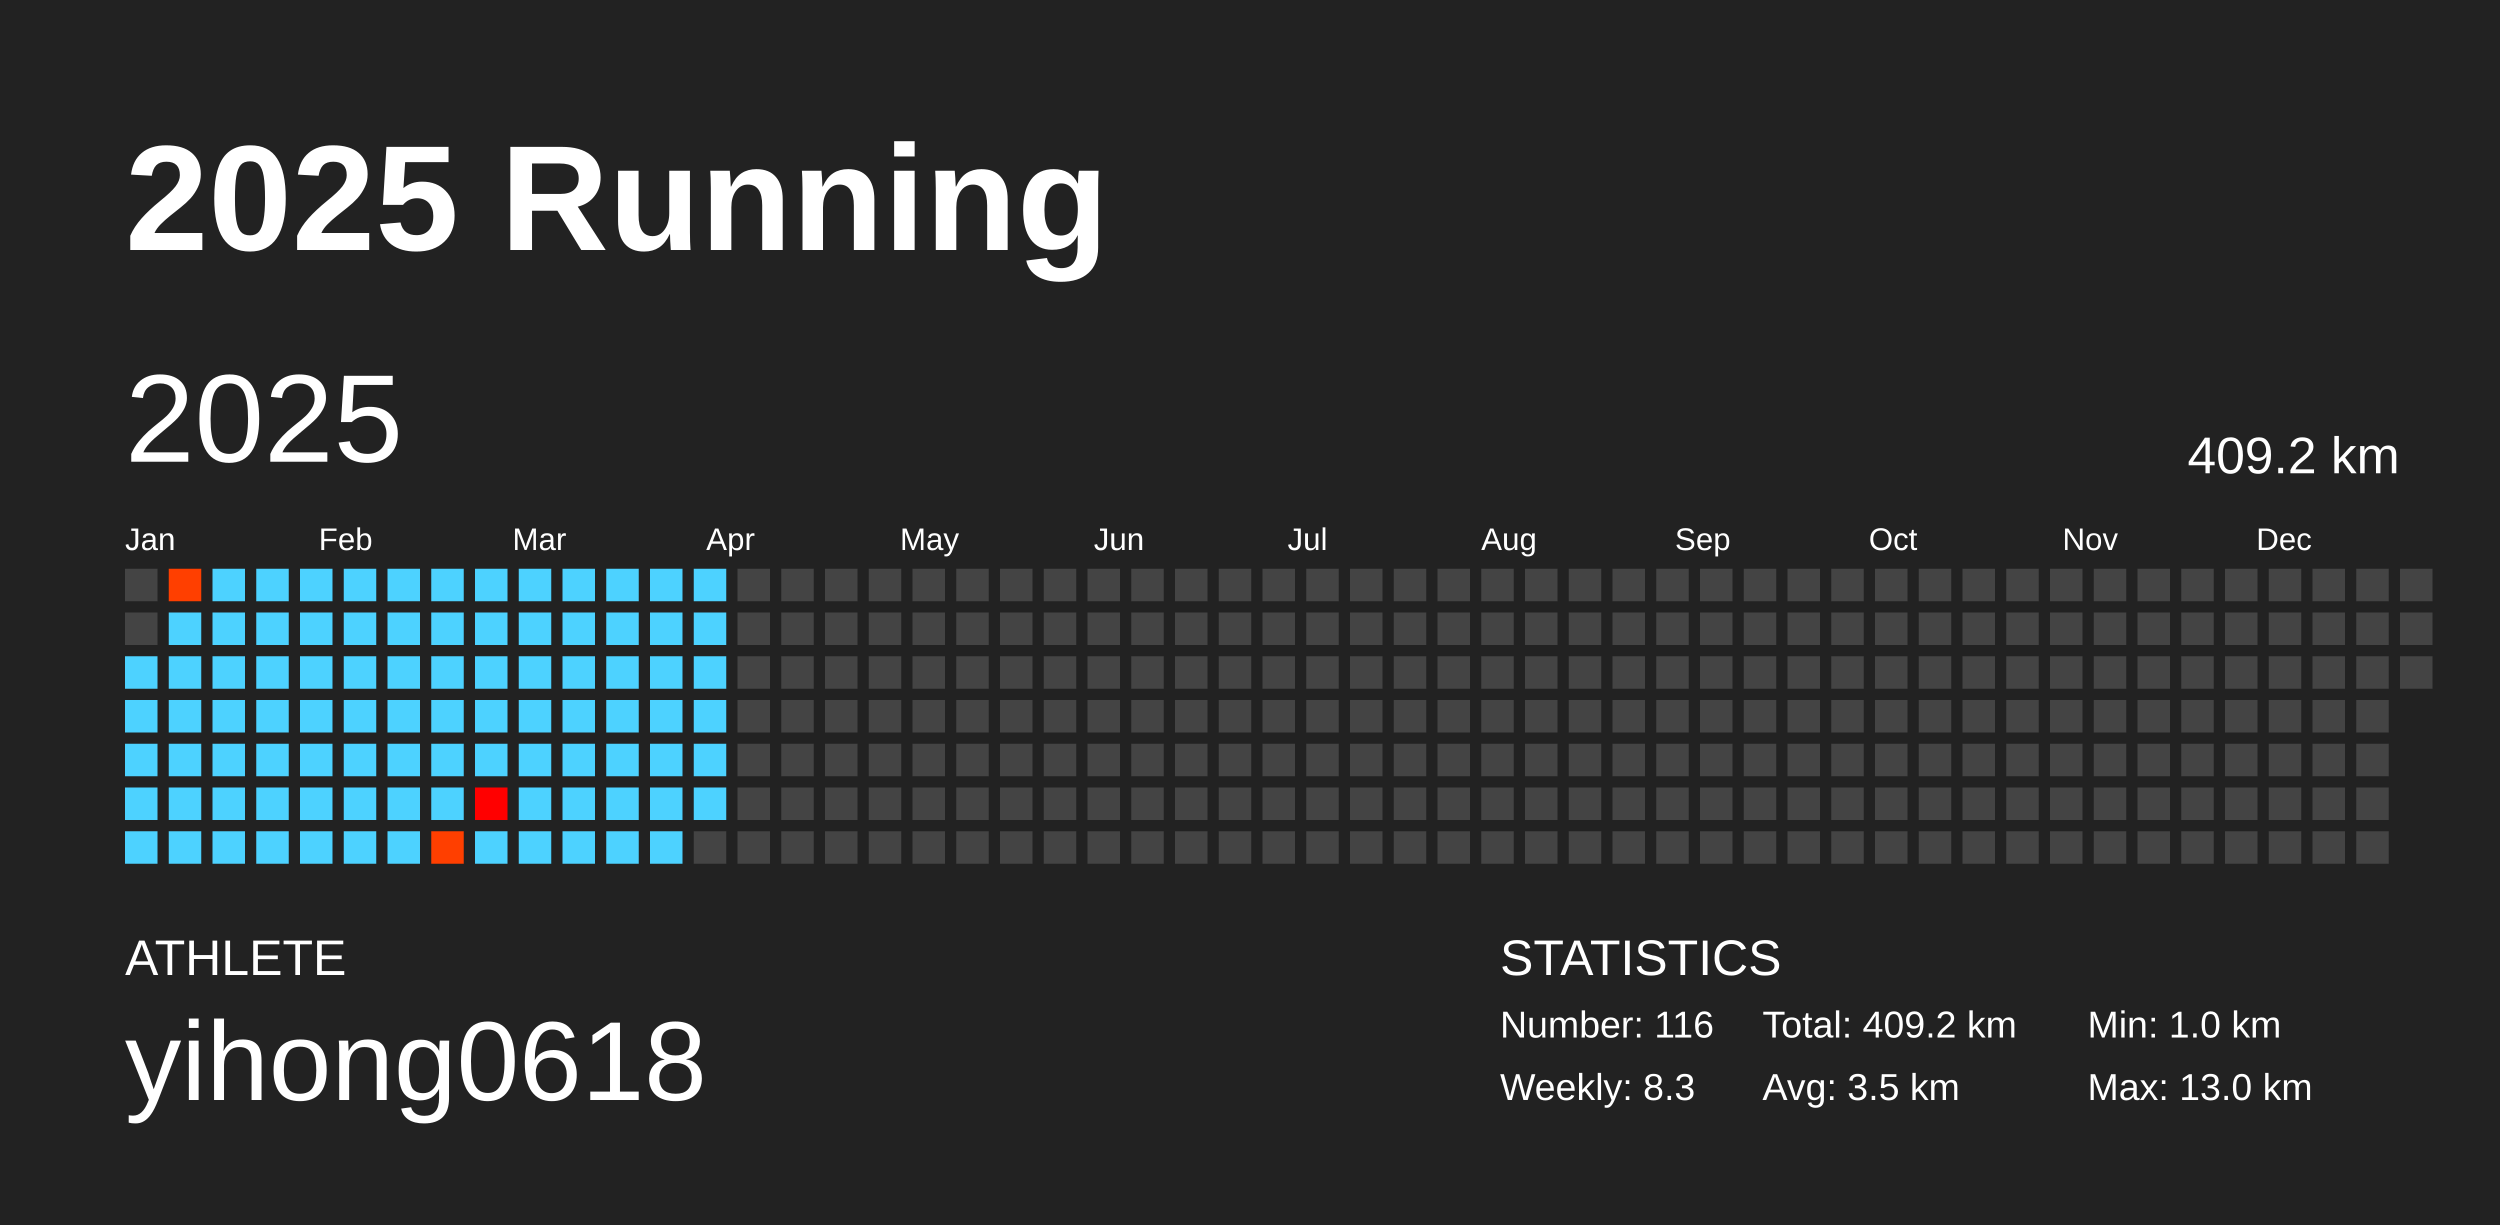
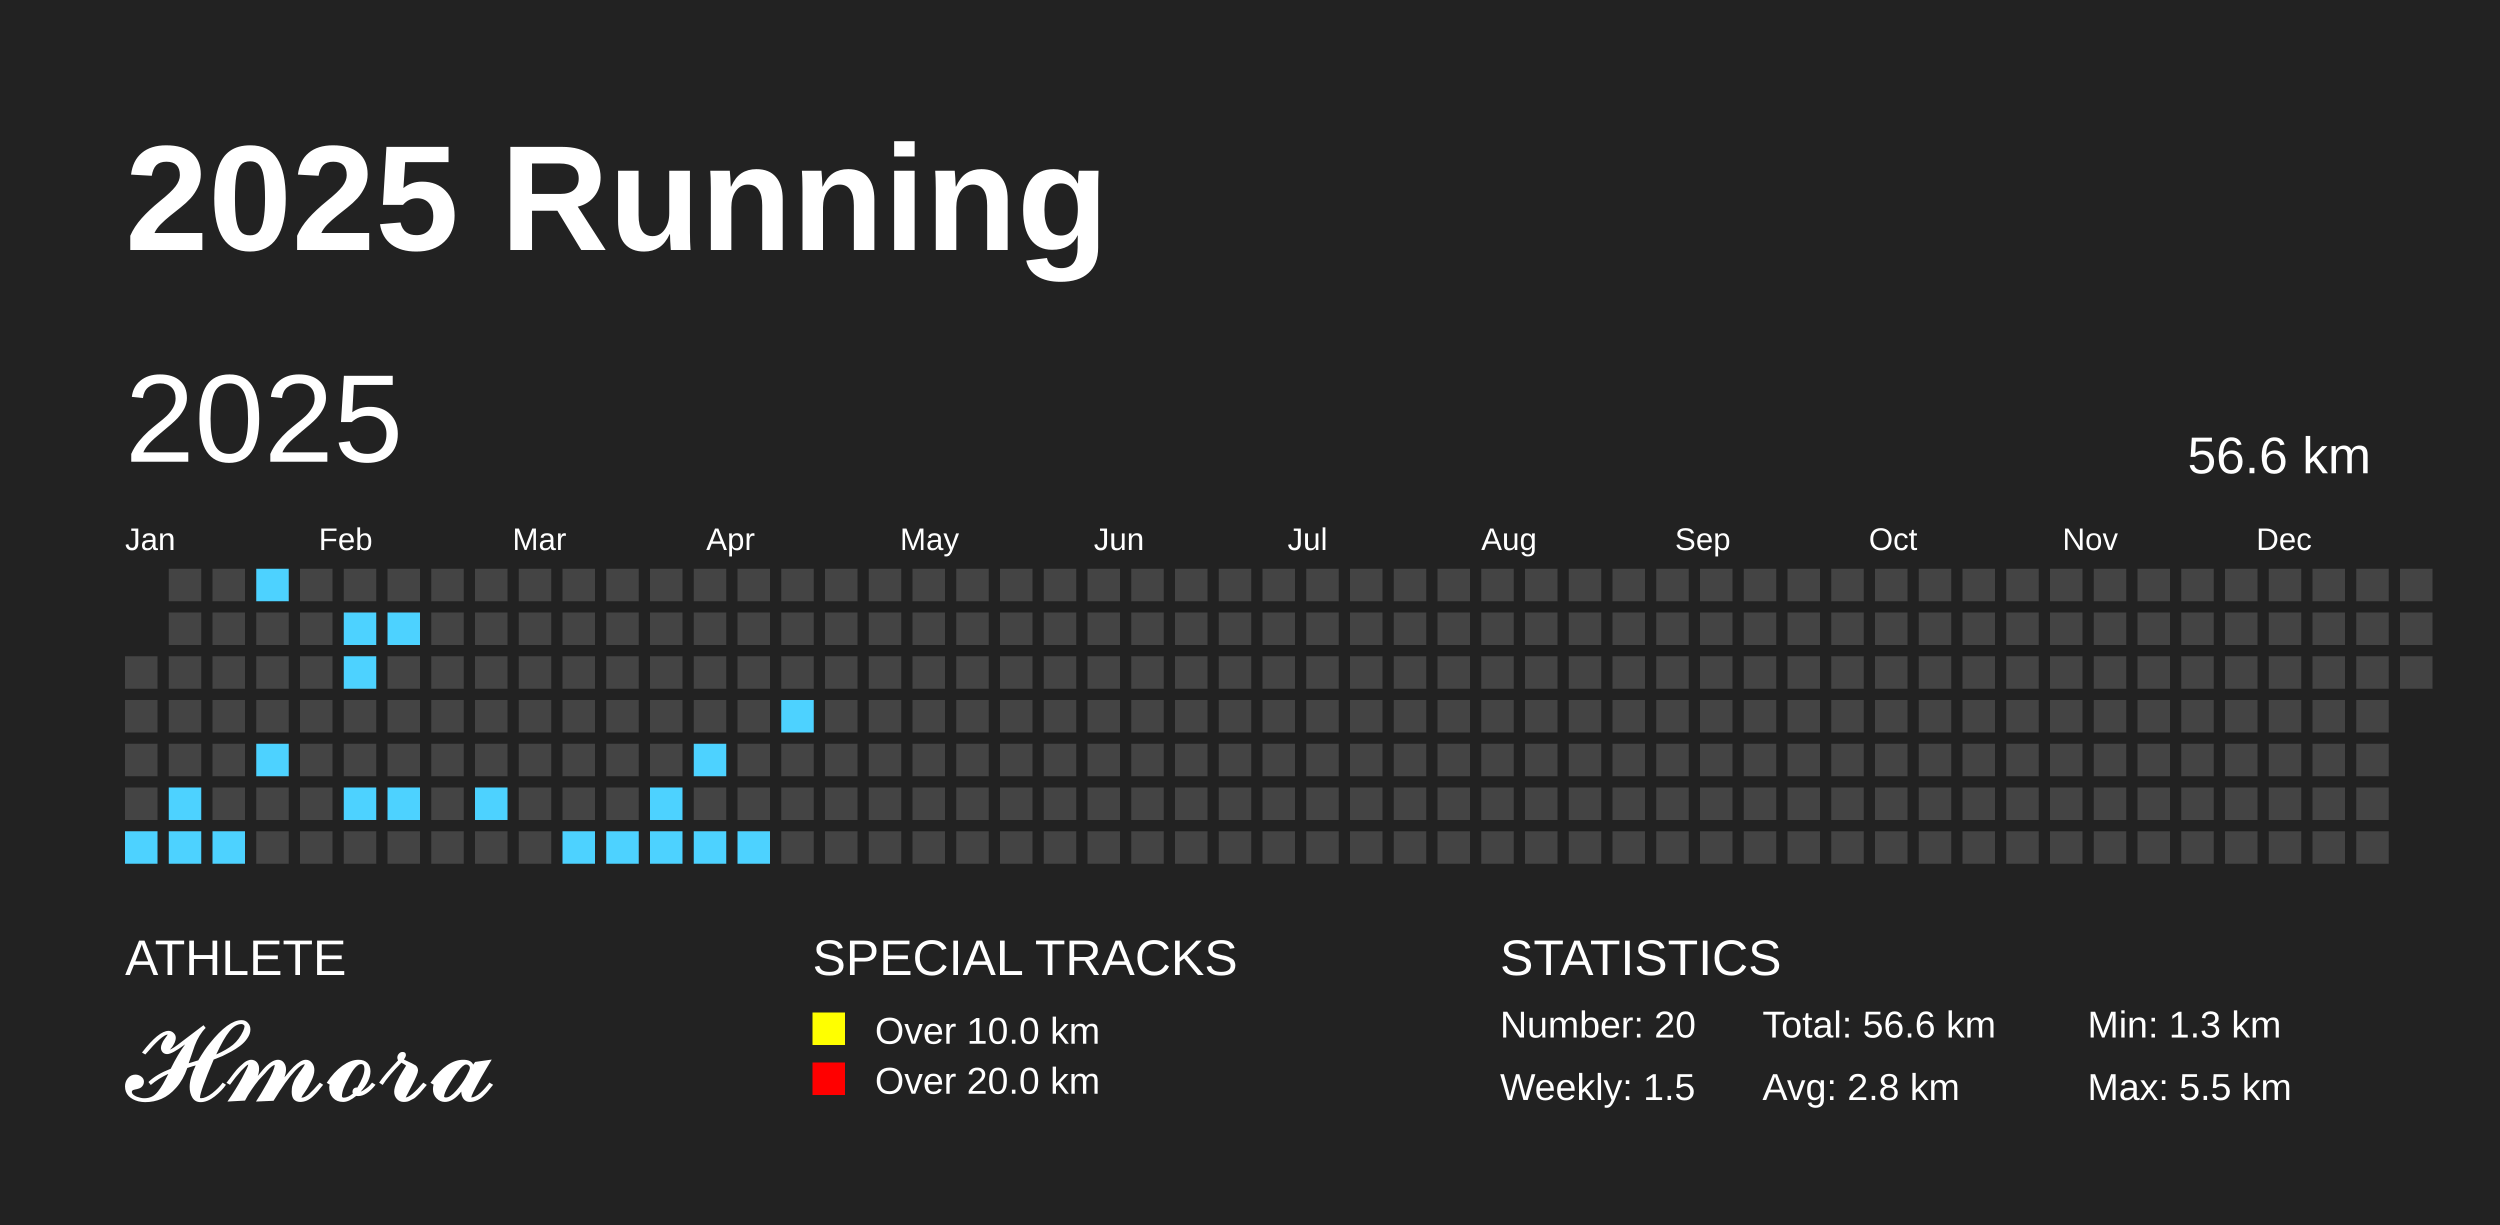
<svg xmlns="http://www.w3.org/2000/svg" baseProfile="full" height="98mm" version="1.1" viewBox="0,0,200,98" width="200mm">
  <defs />
  <rect fill="#222222" height="98" width="200" x="0" y="0" />
  <text fill="#FFFFFF" style="font-size:12px; font-family:Arial; font-weight:bold;" x="10" y="20">2025 Running</text>
  <text fill="#FFFFFF" style="font-size:4px; font-family:Arial" x="10" y="78">ATHLETE</text>
-   <text fill="#FFFFFF" style="font-size:9px; font-family:Arial" x="10" y="88">yihong0618</text>
+   <text fill="#FFFFFF" style="font-size:9px; font-family:Arial" x="10" y="88">𝓗𝓶𝓸𝓻𝓪</text>
+   <text fill="#FFFFFF" style="font-size:4px; font-family:Arial" x="65" y="78">SPECIAL TRACKS</text>
+   <rect fill="yellow" height="2.6" width="2.6" x="65" y="81" />
+   <text fill="#FFFFFF" style="font-size:3px; font-family:Arial" x="70" y="83.5">Over 10.0 km</text>
+   <rect fill="red" height="2.6" width="2.6" x="65" y="85" />
+   <text fill="#FFFFFF" style="font-size:3px; font-family:Arial" x="70" y="87.5">Over 20.0 km</text>
  <text fill="#FFFFFF" style="font-size:4px; font-family:Arial" x="120" y="78">STATISTICS</text>
-   <text fill="#FFFFFF" style="font-size:3px; font-family:Arial" x="120" y="83">Number: 116</text>
-   <text fill="#FFFFFF" style="font-size:3px; font-family:Arial" x="120" y="88">Weekly: 8.3</text>
-   <text fill="#FFFFFF" style="font-size:3px; font-family:Arial" x="141" y="83">Total: 409.2 km</text>
-   <text fill="#FFFFFF" style="font-size:3px; font-family:Arial" x="141" y="88">Avg: 3.5 km</text>
-   <text fill="#FFFFFF" style="font-size:3px; font-family:Arial" x="167" y="83">Min: 1.0 km</text>
-   <text fill="#FFFFFF" style="font-size:3px; font-family:Arial" x="167" y="88">Max: 13.0 km</text>
+   <text fill="#FFFFFF" style="font-size:3px; font-family:Arial" x="120" y="83">Number: 20</text>
+   <text fill="#FFFFFF" style="font-size:3px; font-family:Arial" x="120" y="88">Weekly: 1.5</text>
+   <text fill="#FFFFFF" style="font-size:3px; font-family:Arial" x="141" y="83">Total: 56.6 km</text>
+   <text fill="#FFFFFF" style="font-size:3px; font-family:Arial" x="141" y="88">Avg: 2.8 km</text>
+   <text fill="#FFFFFF" style="font-size:3px; font-family:Arial" x="167" y="83">Min: 1.3 km</text>
+   <text fill="#FFFFFF" style="font-size:3px; font-family:Arial" x="167" y="88">Max: 5.5 km</text>
  <text dominant-baseline="hanging" fill="#FFFFFF" style="font-size:10.0px; font-family:Arial;" x="10" y="30">2025</text>
-   <text dominant-baseline="hanging" fill="#FFFFFF" style="font-size:4.125px; font-family:Arial;" x="175" y="35">409.2 km</text>
+   <text dominant-baseline="hanging" fill="#FFFFFF" style="font-size:4.125px; font-family:Arial;" x="175" y="35">56.6 km</text>
  <text fill="#FFFFFF" style="font-size:2.5px; font-family:Arial" x="10.0" y="44">Jan</text>
  <text fill="#FFFFFF" style="font-size:2.5px; font-family:Arial" x="25.5" y="44">Feb</text>
  <text fill="#FFFFFF" style="font-size:2.5px; font-family:Arial" x="41.0" y="44">Mar</text>
  <text fill="#FFFFFF" style="font-size:2.5px; font-family:Arial" x="56.5" y="44">Apr</text>
  <text fill="#FFFFFF" style="font-size:2.5px; font-family:Arial" x="72.0" y="44">May</text>
  <text fill="#FFFFFF" style="font-size:2.5px; font-family:Arial" x="87.5" y="44">Jun</text>
  <text fill="#FFFFFF" style="font-size:2.5px; font-family:Arial" x="103.0" y="44">Jul</text>
  <text fill="#FFFFFF" style="font-size:2.5px; font-family:Arial" x="118.5" y="44">Aug</text>
  <text fill="#FFFFFF" style="font-size:2.5px; font-family:Arial" x="134.0" y="44">Sep</text>
  <text fill="#FFFFFF" style="font-size:2.5px; font-family:Arial" x="149.5" y="44">Oct</text>
  <text fill="#FFFFFF" style="font-size:2.5px; font-family:Arial" x="165.0" y="44">Nov</text>
  <text fill="#FFFFFF" style="font-size:2.5px; font-family:Arial" x="180.5" y="44">Dec</text>
-   <rect fill="#444444" height="2.6" width="2.6" x="10.0" y="45.5" />
-   <rect fill="#444444" height="2.6" width="2.6" x="10.0" y="49.0" />
-   <rect fill="#4dd2ff" height="2.6" width="2.6" x="10.0" y="52.5" />
-   <rect fill="#4dd2ff" height="2.6" width="2.6" x="10.0" y="56.0" />
-   <rect fill="#4dd2ff" height="2.6" width="2.6" x="10.0" y="59.5" />
-   <rect fill="#4dd2ff" height="2.6" width="2.6" x="10.0" y="63.0" />
-   <rect fill="#4dd2ff" height="2.6" width="2.6" x="10.0" y="66.5" />
-   <rect fill="#ff3f00" height="2.6" width="2.6" x="13.5" y="45.5" />
-   <rect fill="#4dd2ff" height="2.6" width="2.6" x="13.5" y="49.0" />
-   <rect fill="#4dd2ff" height="2.6" width="2.6" x="13.5" y="52.5" />
-   <rect fill="#4dd2ff" height="2.6" width="2.6" x="13.5" y="56.0" />
-   <rect fill="#4dd2ff" height="2.6" width="2.6" x="13.5" y="59.5" />
-   <rect fill="#4dd2ff" height="2.6" width="2.6" x="13.5" y="63.0" />
-   <rect fill="#4dd2ff" height="2.6" width="2.6" x="13.5" y="66.5" />
-   <rect fill="#4dd2ff" height="2.6" width="2.6" x="17.0" y="45.5" />
-   <rect fill="#4dd2ff" height="2.6" width="2.6" x="17.0" y="49.0" />
-   <rect fill="#4dd2ff" height="2.6" width="2.6" x="17.0" y="52.5" />
-   <rect fill="#4dd2ff" height="2.6" width="2.6" x="17.0" y="56.0" />
-   <rect fill="#4dd2ff" height="2.6" width="2.6" x="17.0" y="59.5" />
-   <rect fill="#4dd2ff" height="2.6" width="2.6" x="17.0" y="63.0" />
-   <rect fill="#4dd2ff" height="2.6" width="2.6" x="17.0" y="66.5" />
-   <rect fill="#4dd2ff" height="2.6" width="2.6" x="20.5" y="45.5" />
-   <rect fill="#4dd2ff" height="2.6" width="2.6" x="20.5" y="49.0" />
-   <rect fill="#4dd2ff" height="2.6" width="2.6" x="20.5" y="52.5" />
-   <rect fill="#4dd2ff" height="2.6" width="2.6" x="20.5" y="56.0" />
-   <rect fill="#4dd2ff" height="2.6" width="2.6" x="20.5" y="59.5" />
-   <rect fill="#4dd2ff" height="2.6" width="2.6" x="20.5" y="63.0" />
-   <rect fill="#4dd2ff" height="2.6" width="2.6" x="20.5" y="66.5" />
-   <rect fill="#4dd2ff" height="2.6" width="2.6" x="24.0" y="45.5" />
-   <rect fill="#4dd2ff" height="2.6" width="2.6" x="24.0" y="49.0" />
-   <rect fill="#4dd2ff" height="2.6" width="2.6" x="24.0" y="52.5" />
-   <rect fill="#4dd2ff" height="2.6" width="2.6" x="24.0" y="56.0" />
-   <rect fill="#4dd2ff" height="2.6" width="2.6" x="24.0" y="59.5" />
-   <rect fill="#4dd2ff" height="2.6" width="2.6" x="24.0" y="63.0" />
-   <rect fill="#4dd2ff" height="2.6" width="2.6" x="24.0" y="66.5" />
-   <rect fill="#4dd2ff" height="2.6" width="2.6" x="27.5" y="45.5" />
-   <rect fill="#4dd2ff" height="2.6" width="2.6" x="27.5" y="49.0" />
-   <rect fill="#4dd2ff" height="2.6" width="2.6" x="27.5" y="52.5" />
-   <rect fill="#4dd2ff" height="2.6" width="2.6" x="27.5" y="56.0" />
-   <rect fill="#4dd2ff" height="2.6" width="2.6" x="27.5" y="59.5" />
-   <rect fill="#4dd2ff" height="2.6" width="2.6" x="27.5" y="63.0" />
-   <rect fill="#4dd2ff" height="2.6" width="2.6" x="27.5" y="66.5" />
-   <rect fill="#4dd2ff" height="2.6" width="2.6" x="31.0" y="45.5" />
-   <rect fill="#4dd2ff" height="2.6" width="2.6" x="31.0" y="49.0" />
-   <rect fill="#4dd2ff" height="2.6" width="2.6" x="31.0" y="52.5" />
-   <rect fill="#4dd2ff" height="2.6" width="2.6" x="31.0" y="56.0" />
-   <rect fill="#4dd2ff" height="2.6" width="2.6" x="31.0" y="59.5" />
-   <rect fill="#4dd2ff" height="2.6" width="2.6" x="31.0" y="63.0" />
-   <rect fill="#4dd2ff" height="2.6" width="2.6" x="31.0" y="66.5" />
-   <rect fill="#4dd2ff" height="2.6" width="2.6" x="34.5" y="45.5" />
-   <rect fill="#4dd2ff" height="2.6" width="2.6" x="34.5" y="49.0" />
-   <rect fill="#4dd2ff" height="2.6" width="2.6" x="34.5" y="52.5" />
-   <rect fill="#4dd2ff" height="2.6" width="2.6" x="34.5" y="56.0" />
-   <rect fill="#4dd2ff" height="2.6" width="2.6" x="34.5" y="59.5" />
-   <rect fill="#4dd2ff" height="2.6" width="2.6" x="34.5" y="63.0" />
-   <rect fill="#ff3f00" height="2.6" width="2.6" x="34.5" y="66.5" />
-   <rect fill="#4dd2ff" height="2.6" width="2.6" x="38.0" y="45.5" />
-   <rect fill="#4dd2ff" height="2.6" width="2.6" x="38.0" y="49.0" />
-   <rect fill="#4dd2ff" height="2.6" width="2.6" x="38.0" y="52.5" />
-   <rect fill="#4dd2ff" height="2.6" width="2.6" x="38.0" y="56.0" />
-   <rect fill="#4dd2ff" height="2.6" width="2.6" x="38.0" y="59.5" />
-   <rect fill="#ff0000" height="2.6" width="2.6" x="38.0" y="63.0" />
-   <rect fill="#4dd2ff" height="2.6" width="2.6" x="38.0" y="66.5" />
-   <rect fill="#4dd2ff" height="2.6" width="2.6" x="41.5" y="45.5" />
-   <rect fill="#4dd2ff" height="2.6" width="2.6" x="41.5" y="49.0" />
-   <rect fill="#4dd2ff" height="2.6" width="2.6" x="41.5" y="52.5" />
-   <rect fill="#4dd2ff" height="2.6" width="2.6" x="41.5" y="56.0" />
-   <rect fill="#4dd2ff" height="2.6" width="2.6" x="41.5" y="59.5" />
-   <rect fill="#4dd2ff" height="2.6" width="2.6" x="41.5" y="63.0" />
-   <rect fill="#4dd2ff" height="2.6" width="2.6" x="41.5" y="66.5" />
-   <rect fill="#4dd2ff" height="2.6" width="2.6" x="45.0" y="45.5" />
-   <rect fill="#4dd2ff" height="2.6" width="2.6" x="45.0" y="49.0" />
-   <rect fill="#4dd2ff" height="2.6" width="2.6" x="45.0" y="52.5" />
-   <rect fill="#4dd2ff" height="2.6" width="2.6" x="45.0" y="56.0" />
-   <rect fill="#4dd2ff" height="2.6" width="2.6" x="45.0" y="59.5" />
-   <rect fill="#4dd2ff" height="2.6" width="2.6" x="45.0" y="63.0" />
-   <rect fill="#4dd2ff" height="2.6" width="2.6" x="45.0" y="66.5" />
-   <rect fill="#4dd2ff" height="2.6" width="2.6" x="48.5" y="45.5" />
-   <rect fill="#4dd2ff" height="2.6" width="2.6" x="48.5" y="49.0" />
-   <rect fill="#4dd2ff" height="2.6" width="2.6" x="48.5" y="52.5" />
-   <rect fill="#4dd2ff" height="2.6" width="2.6" x="48.5" y="56.0" />
-   <rect fill="#4dd2ff" height="2.6" width="2.6" x="48.5" y="59.5" />
-   <rect fill="#4dd2ff" height="2.6" width="2.6" x="48.5" y="63.0" />
-   <rect fill="#4dd2ff" height="2.6" width="2.6" x="48.5" y="66.5" />
-   <rect fill="#4dd2ff" height="2.6" width="2.6" x="52.0" y="45.5" />
-   <rect fill="#4dd2ff" height="2.6" width="2.6" x="52.0" y="49.0" />
-   <rect fill="#4dd2ff" height="2.6" width="2.6" x="52.0" y="52.5" />
-   <rect fill="#4dd2ff" height="2.6" width="2.6" x="52.0" y="56.0" />
-   <rect fill="#4dd2ff" height="2.6" width="2.6" x="52.0" y="59.5" />
-   <rect fill="#4dd2ff" height="2.6" width="2.6" x="52.0" y="63.0" />
-   <rect fill="#4dd2ff" height="2.6" width="2.6" x="52.0" y="66.5" />
-   <rect fill="#4dd2ff" height="2.6" width="2.6" x="55.5" y="45.5" />
-   <rect fill="#4dd2ff" height="2.6" width="2.6" x="55.5" y="49.0" />
-   <rect fill="#4dd2ff" height="2.6" width="2.6" x="55.5" y="52.5" />
-   <rect fill="#4dd2ff" height="2.6" width="2.6" x="55.5" y="56.0" />
-   <rect fill="#4dd2ff" height="2.6" width="2.6" x="55.5" y="59.5" />
-   <rect fill="#4dd2ff" height="2.6" width="2.6" x="55.5" y="63.0" />
-   <rect fill="#444444" height="2.6" width="2.6" x="55.5" y="66.5" />
+   <rect fill="#444444" height="2.6" width="2.6" x="10.0" y="52.5" />
+   <rect fill="#444444" height="2.6" width="2.6" x="10.0" y="56.0" />
+   <rect fill="#444444" height="2.6" width="2.6" x="10.0" y="59.5" />
+   <rect fill="#444444" height="2.6" width="2.6" x="10.0" y="63.0" />
+   <rect fill="#4DD2FF" height="2.6" width="2.6" x="10.0" y="66.5" />
+   <rect fill="#444444" height="2.6" width="2.6" x="13.5" y="45.5" />
+   <rect fill="#444444" height="2.6" width="2.6" x="13.5" y="49.0" />
+   <rect fill="#444444" height="2.6" width="2.6" x="13.5" y="52.5" />
+   <rect fill="#444444" height="2.6" width="2.6" x="13.5" y="56.0" />
+   <rect fill="#444444" height="2.6" width="2.6" x="13.5" y="59.5" />
+   <rect fill="#4DD2FF" height="2.6" width="2.6" x="13.5" y="63.0" />
+   <rect fill="#4DD2FF" height="2.6" width="2.6" x="13.5" y="66.5" />
+   <rect fill="#444444" height="2.6" width="2.6" x="17.0" y="45.5" />
+   <rect fill="#444444" height="2.6" width="2.6" x="17.0" y="49.0" />
+   <rect fill="#444444" height="2.6" width="2.6" x="17.0" y="52.5" />
+   <rect fill="#444444" height="2.6" width="2.6" x="17.0" y="56.0" />
+   <rect fill="#444444" height="2.6" width="2.6" x="17.0" y="59.5" />
+   <rect fill="#444444" height="2.6" width="2.6" x="17.0" y="63.0" />
+   <rect fill="#4DD2FF" height="2.6" width="2.6" x="17.0" y="66.5" />
+   <rect fill="#4DD2FF" height="2.6" width="2.6" x="20.5" y="45.5" />
+   <rect fill="#444444" height="2.6" width="2.6" x="20.5" y="49.0" />
+   <rect fill="#444444" height="2.6" width="2.6" x="20.5" y="52.5" />
+   <rect fill="#444444" height="2.6" width="2.6" x="20.5" y="56.0" />
+   <rect fill="#4DD2FF" height="2.6" width="2.6" x="20.5" y="59.5" />
+   <rect fill="#444444" height="2.6" width="2.6" x="20.5" y="63.0" />
+   <rect fill="#444444" height="2.6" width="2.6" x="20.5" y="66.5" />
+   <rect fill="#444444" height="2.6" width="2.6" x="24.0" y="45.5" />
+   <rect fill="#444444" height="2.6" width="2.6" x="24.0" y="49.0" />
+   <rect fill="#444444" height="2.6" width="2.6" x="24.0" y="52.5" />
+   <rect fill="#444444" height="2.6" width="2.6" x="24.0" y="56.0" />
+   <rect fill="#444444" height="2.6" width="2.6" x="24.0" y="59.5" />
+   <rect fill="#444444" height="2.6" width="2.6" x="24.0" y="63.0" />
+   <rect fill="#444444" height="2.6" width="2.6" x="24.0" y="66.5" />
+   <rect fill="#444444" height="2.6" width="2.6" x="27.5" y="45.5" />
+   <rect fill="#4DD2FF" height="2.6" width="2.6" x="27.5" y="49.0" />
+   <rect fill="#4DD2FF" height="2.6" width="2.6" x="27.5" y="52.5" />
+   <rect fill="#444444" height="2.6" width="2.6" x="27.5" y="56.0" />
+   <rect fill="#444444" height="2.6" width="2.6" x="27.5" y="59.5" />
+   <rect fill="#4DD2FF" height="2.6" width="2.6" x="27.5" y="63.0" />
+   <rect fill="#444444" height="2.6" width="2.6" x="27.5" y="66.5" />
+   <rect fill="#444444" height="2.6" width="2.6" x="31.0" y="45.5" />
+   <rect fill="#4DD2FF" height="2.6" width="2.6" x="31.0" y="49.0" />
+   <rect fill="#444444" height="2.6" width="2.6" x="31.0" y="52.5" />
+   <rect fill="#444444" height="2.6" width="2.6" x="31.0" y="56.0" />
+   <rect fill="#444444" height="2.6" width="2.6" x="31.0" y="59.5" />
+   <rect fill="#4DD2FF" height="2.6" width="2.6" x="31.0" y="63.0" />
+   <rect fill="#444444" height="2.6" width="2.6" x="31.0" y="66.5" />
+   <rect fill="#444444" height="2.6" width="2.6" x="34.5" y="45.5" />
+   <rect fill="#444444" height="2.6" width="2.6" x="34.5" y="49.0" />
+   <rect fill="#444444" height="2.6" width="2.6" x="34.5" y="52.5" />
+   <rect fill="#444444" height="2.6" width="2.6" x="34.5" y="56.0" />
+   <rect fill="#444444" height="2.6" width="2.6" x="34.5" y="59.5" />
+   <rect fill="#444444" height="2.6" width="2.6" x="34.5" y="63.0" />
+   <rect fill="#444444" height="2.6" width="2.6" x="34.5" y="66.5" />
+   <rect fill="#444444" height="2.6" width="2.6" x="38.0" y="45.5" />
+   <rect fill="#444444" height="2.6" width="2.6" x="38.0" y="49.0" />
+   <rect fill="#444444" height="2.6" width="2.6" x="38.0" y="52.5" />
+   <rect fill="#444444" height="2.6" width="2.6" x="38.0" y="56.0" />
+   <rect fill="#444444" height="2.6" width="2.6" x="38.0" y="59.5" />
+   <rect fill="#4DD2FF" height="2.6" width="2.6" x="38.0" y="63.0" />
+   <rect fill="#444444" height="2.6" width="2.6" x="38.0" y="66.5" />
+   <rect fill="#444444" height="2.6" width="2.6" x="41.5" y="45.5" />
+   <rect fill="#444444" height="2.6" width="2.6" x="41.5" y="49.0" />
+   <rect fill="#444444" height="2.6" width="2.6" x="41.5" y="52.5" />
+   <rect fill="#444444" height="2.6" width="2.6" x="41.5" y="56.0" />
+   <rect fill="#444444" height="2.6" width="2.6" x="41.5" y="59.5" />
+   <rect fill="#444444" height="2.6" width="2.6" x="41.5" y="63.0" />
+   <rect fill="#444444" height="2.6" width="2.6" x="41.5" y="66.5" />
+   <rect fill="#444444" height="2.6" width="2.6" x="45.0" y="45.5" />
+   <rect fill="#444444" height="2.6" width="2.6" x="45.0" y="49.0" />
+   <rect fill="#444444" height="2.6" width="2.6" x="45.0" y="52.5" />
+   <rect fill="#444444" height="2.6" width="2.6" x="45.0" y="56.0" />
+   <rect fill="#444444" height="2.6" width="2.6" x="45.0" y="59.5" />
+   <rect fill="#444444" height="2.6" width="2.6" x="45.0" y="63.0" />
+   <rect fill="#4DD2FF" height="2.6" width="2.6" x="45.0" y="66.5" />
+   <rect fill="#444444" height="2.6" width="2.6" x="48.5" y="45.5" />
+   <rect fill="#444444" height="2.6" width="2.6" x="48.5" y="49.0" />
+   <rect fill="#444444" height="2.6" width="2.6" x="48.5" y="52.5" />
+   <rect fill="#444444" height="2.6" width="2.6" x="48.5" y="56.0" />
+   <rect fill="#444444" height="2.6" width="2.6" x="48.5" y="59.5" />
+   <rect fill="#444444" height="2.6" width="2.6" x="48.5" y="63.0" />
+   <rect fill="#4DD2FF" height="2.6" width="2.6" x="48.5" y="66.5" />
+   <rect fill="#444444" height="2.6" width="2.6" x="52.0" y="45.5" />
+   <rect fill="#444444" height="2.6" width="2.6" x="52.0" y="49.0" />
+   <rect fill="#444444" height="2.6" width="2.6" x="52.0" y="52.5" />
+   <rect fill="#444444" height="2.6" width="2.6" x="52.0" y="56.0" />
+   <rect fill="#444444" height="2.6" width="2.6" x="52.0" y="59.5" />
+   <rect fill="#4DD2FF" height="2.6" width="2.6" x="52.0" y="63.0" />
+   <rect fill="#4DD2FF" height="2.6" width="2.6" x="52.0" y="66.5" />
+   <rect fill="#444444" height="2.6" width="2.6" x="55.5" y="45.5" />
+   <rect fill="#444444" height="2.6" width="2.6" x="55.5" y="49.0" />
+   <rect fill="#444444" height="2.6" width="2.6" x="55.5" y="52.5" />
+   <rect fill="#444444" height="2.6" width="2.6" x="55.5" y="56.0" />
+   <rect fill="#4DD2FF" height="2.6" width="2.6" x="55.5" y="59.5" />
+   <rect fill="#444444" height="2.6" width="2.6" x="55.5" y="63.0" />
+   <rect fill="#4DD2FF" height="2.6" width="2.6" x="55.5" y="66.5" />
  <rect fill="#444444" height="2.6" width="2.6" x="59.0" y="45.5" />
  <rect fill="#444444" height="2.6" width="2.6" x="59.0" y="49.0" />
  <rect fill="#444444" height="2.6" width="2.6" x="59.0" y="52.5" />
  <rect fill="#444444" height="2.6" width="2.6" x="59.0" y="56.0" />
  <rect fill="#444444" height="2.6" width="2.6" x="59.0" y="59.5" />
  <rect fill="#444444" height="2.6" width="2.6" x="59.0" y="63.0" />
-   <rect fill="#444444" height="2.6" width="2.6" x="59.0" y="66.5" />
+   <rect fill="#4DD2FF" height="2.6" width="2.6" x="59.0" y="66.5" />
  <rect fill="#444444" height="2.6" width="2.6" x="62.5" y="45.5" />
  <rect fill="#444444" height="2.6" width="2.6" x="62.5" y="49.0" />
  <rect fill="#444444" height="2.6" width="2.6" x="62.5" y="52.5" />
-   <rect fill="#444444" height="2.6" width="2.6" x="62.5" y="56.0" />
+   <rect fill="#4DD2FF" height="2.6" width="2.6" x="62.5" y="56.0" />
  <rect fill="#444444" height="2.6" width="2.6" x="62.5" y="59.5" />
  <rect fill="#444444" height="2.6" width="2.6" x="62.5" y="63.0" />
  <rect fill="#444444" height="2.6" width="2.6" x="62.5" y="66.5" />
  <rect fill="#444444" height="2.6" width="2.6" x="66.0" y="45.5" />
  <rect fill="#444444" height="2.6" width="2.6" x="66.0" y="49.0" />
  <rect fill="#444444" height="2.6" width="2.6" x="66.0" y="52.5" />
  <rect fill="#444444" height="2.6" width="2.6" x="66.0" y="56.0" />
  <rect fill="#444444" height="2.6" width="2.6" x="66.0" y="59.5" />
  <rect fill="#444444" height="2.6" width="2.6" x="66.0" y="63.0" />
  <rect fill="#444444" height="2.6" width="2.6" x="66.0" y="66.5" />
  <rect fill="#444444" height="2.6" width="2.6" x="69.5" y="45.5" />
  <rect fill="#444444" height="2.6" width="2.6" x="69.5" y="49.0" />
  <rect fill="#444444" height="2.6" width="2.6" x="69.5" y="52.5" />
  <rect fill="#444444" height="2.6" width="2.6" x="69.5" y="56.0" />
  <rect fill="#444444" height="2.6" width="2.6" x="69.5" y="59.5" />
  <rect fill="#444444" height="2.6" width="2.6" x="69.5" y="63.0" />
  <rect fill="#444444" height="2.6" width="2.6" x="69.5" y="66.5" />
  <rect fill="#444444" height="2.6" width="2.6" x="73.0" y="45.5" />
  <rect fill="#444444" height="2.6" width="2.6" x="73.0" y="49.0" />
  <rect fill="#444444" height="2.6" width="2.6" x="73.0" y="52.5" />
  <rect fill="#444444" height="2.6" width="2.6" x="73.0" y="56.0" />
  <rect fill="#444444" height="2.6" width="2.6" x="73.0" y="59.5" />
  <rect fill="#444444" height="2.6" width="2.6" x="73.0" y="63.0" />
  <rect fill="#444444" height="2.6" width="2.6" x="73.0" y="66.5" />
  <rect fill="#444444" height="2.6" width="2.6" x="76.5" y="45.5" />
  <rect fill="#444444" height="2.6" width="2.6" x="76.5" y="49.0" />
  <rect fill="#444444" height="2.6" width="2.6" x="76.5" y="52.5" />
  <rect fill="#444444" height="2.6" width="2.6" x="76.5" y="56.0" />
  <rect fill="#444444" height="2.6" width="2.6" x="76.5" y="59.5" />
  <rect fill="#444444" height="2.6" width="2.6" x="76.5" y="63.0" />
  <rect fill="#444444" height="2.6" width="2.6" x="76.5" y="66.5" />
  <rect fill="#444444" height="2.6" width="2.6" x="80.0" y="45.5" />
  <rect fill="#444444" height="2.6" width="2.6" x="80.0" y="49.0" />
  <rect fill="#444444" height="2.6" width="2.6" x="80.0" y="52.5" />
  <rect fill="#444444" height="2.6" width="2.6" x="80.0" y="56.0" />
  <rect fill="#444444" height="2.6" width="2.6" x="80.0" y="59.5" />
  <rect fill="#444444" height="2.6" width="2.6" x="80.0" y="63.0" />
  <rect fill="#444444" height="2.6" width="2.6" x="80.0" y="66.5" />
  <rect fill="#444444" height="2.6" width="2.6" x="83.5" y="45.5" />
  <rect fill="#444444" height="2.6" width="2.6" x="83.5" y="49.0" />
  <rect fill="#444444" height="2.6" width="2.6" x="83.5" y="52.5" />
  <rect fill="#444444" height="2.6" width="2.6" x="83.5" y="56.0" />
  <rect fill="#444444" height="2.6" width="2.6" x="83.5" y="59.5" />
  <rect fill="#444444" height="2.6" width="2.6" x="83.5" y="63.0" />
  <rect fill="#444444" height="2.6" width="2.6" x="83.5" y="66.5" />
  <rect fill="#444444" height="2.6" width="2.6" x="87.0" y="45.5" />
  <rect fill="#444444" height="2.6" width="2.6" x="87.0" y="49.0" />
  <rect fill="#444444" height="2.6" width="2.6" x="87.0" y="52.5" />
  <rect fill="#444444" height="2.6" width="2.6" x="87.0" y="56.0" />
  <rect fill="#444444" height="2.6" width="2.6" x="87.0" y="59.5" />
  <rect fill="#444444" height="2.6" width="2.6" x="87.0" y="63.0" />
  <rect fill="#444444" height="2.6" width="2.6" x="87.0" y="66.5" />
  <rect fill="#444444" height="2.6" width="2.6" x="90.5" y="45.5" />
  <rect fill="#444444" height="2.6" width="2.6" x="90.5" y="49.0" />
  <rect fill="#444444" height="2.6" width="2.6" x="90.5" y="52.5" />
  <rect fill="#444444" height="2.6" width="2.6" x="90.5" y="56.0" />
  <rect fill="#444444" height="2.6" width="2.6" x="90.5" y="59.5" />
  <rect fill="#444444" height="2.6" width="2.6" x="90.5" y="63.0" />
  <rect fill="#444444" height="2.6" width="2.6" x="90.5" y="66.5" />
  <rect fill="#444444" height="2.6" width="2.6" x="94.0" y="45.5" />
  <rect fill="#444444" height="2.6" width="2.6" x="94.0" y="49.0" />
  <rect fill="#444444" height="2.6" width="2.6" x="94.0" y="52.5" />
  <rect fill="#444444" height="2.6" width="2.6" x="94.0" y="56.0" />
  <rect fill="#444444" height="2.6" width="2.6" x="94.0" y="59.5" />
  <rect fill="#444444" height="2.6" width="2.6" x="94.0" y="63.0" />
  <rect fill="#444444" height="2.6" width="2.6" x="94.0" y="66.5" />
  <rect fill="#444444" height="2.6" width="2.6" x="97.5" y="45.5" />
  <rect fill="#444444" height="2.6" width="2.6" x="97.5" y="49.0" />
  <rect fill="#444444" height="2.6" width="2.6" x="97.5" y="52.5" />
  <rect fill="#444444" height="2.6" width="2.6" x="97.5" y="56.0" />
  <rect fill="#444444" height="2.6" width="2.6" x="97.5" y="59.5" />
  <rect fill="#444444" height="2.6" width="2.6" x="97.5" y="63.0" />
  <rect fill="#444444" height="2.6" width="2.6" x="97.5" y="66.5" />
  <rect fill="#444444" height="2.6" width="2.6" x="101.0" y="45.5" />
  <rect fill="#444444" height="2.6" width="2.6" x="101.0" y="49.0" />
  <rect fill="#444444" height="2.6" width="2.6" x="101.0" y="52.5" />
  <rect fill="#444444" height="2.6" width="2.6" x="101.0" y="56.0" />
  <rect fill="#444444" height="2.6" width="2.6" x="101.0" y="59.5" />
  <rect fill="#444444" height="2.6" width="2.6" x="101.0" y="63.0" />
  <rect fill="#444444" height="2.6" width="2.6" x="101.0" y="66.5" />
  <rect fill="#444444" height="2.6" width="2.6" x="104.5" y="45.5" />
  <rect fill="#444444" height="2.6" width="2.6" x="104.5" y="49.0" />
  <rect fill="#444444" height="2.6" width="2.6" x="104.5" y="52.5" />
  <rect fill="#444444" height="2.6" width="2.6" x="104.5" y="56.0" />
  <rect fill="#444444" height="2.6" width="2.6" x="104.5" y="59.5" />
  <rect fill="#444444" height="2.6" width="2.6" x="104.5" y="63.0" />
  <rect fill="#444444" height="2.6" width="2.6" x="104.5" y="66.5" />
  <rect fill="#444444" height="2.6" width="2.6" x="108.0" y="45.5" />
  <rect fill="#444444" height="2.6" width="2.6" x="108.0" y="49.0" />
  <rect fill="#444444" height="2.6" width="2.6" x="108.0" y="52.5" />
  <rect fill="#444444" height="2.6" width="2.6" x="108.0" y="56.0" />
  <rect fill="#444444" height="2.6" width="2.6" x="108.0" y="59.5" />
  <rect fill="#444444" height="2.6" width="2.6" x="108.0" y="63.0" />
  <rect fill="#444444" height="2.6" width="2.6" x="108.0" y="66.5" />
  <rect fill="#444444" height="2.6" width="2.6" x="111.5" y="45.5" />
  <rect fill="#444444" height="2.6" width="2.6" x="111.5" y="49.0" />
  <rect fill="#444444" height="2.6" width="2.6" x="111.5" y="52.5" />
  <rect fill="#444444" height="2.6" width="2.6" x="111.5" y="56.0" />
  <rect fill="#444444" height="2.6" width="2.6" x="111.5" y="59.5" />
  <rect fill="#444444" height="2.6" width="2.6" x="111.5" y="63.0" />
  <rect fill="#444444" height="2.6" width="2.6" x="111.5" y="66.5" />
  <rect fill="#444444" height="2.6" width="2.6" x="115.0" y="45.5" />
  <rect fill="#444444" height="2.6" width="2.6" x="115.0" y="49.0" />
  <rect fill="#444444" height="2.6" width="2.6" x="115.0" y="52.5" />
  <rect fill="#444444" height="2.6" width="2.6" x="115.0" y="56.0" />
  <rect fill="#444444" height="2.6" width="2.6" x="115.0" y="59.5" />
  <rect fill="#444444" height="2.6" width="2.6" x="115.0" y="63.0" />
  <rect fill="#444444" height="2.6" width="2.6" x="115.0" y="66.5" />
  <rect fill="#444444" height="2.6" width="2.6" x="118.5" y="45.5" />
  <rect fill="#444444" height="2.6" width="2.6" x="118.5" y="49.0" />
  <rect fill="#444444" height="2.6" width="2.6" x="118.5" y="52.5" />
  <rect fill="#444444" height="2.6" width="2.6" x="118.5" y="56.0" />
  <rect fill="#444444" height="2.6" width="2.6" x="118.5" y="59.5" />
  <rect fill="#444444" height="2.6" width="2.6" x="118.5" y="63.0" />
  <rect fill="#444444" height="2.6" width="2.6" x="118.5" y="66.5" />
  <rect fill="#444444" height="2.6" width="2.6" x="122.0" y="45.5" />
  <rect fill="#444444" height="2.6" width="2.6" x="122.0" y="49.0" />
  <rect fill="#444444" height="2.6" width="2.6" x="122.0" y="52.5" />
  <rect fill="#444444" height="2.6" width="2.6" x="122.0" y="56.0" />
  <rect fill="#444444" height="2.6" width="2.6" x="122.0" y="59.5" />
  <rect fill="#444444" height="2.6" width="2.6" x="122.0" y="63.0" />
  <rect fill="#444444" height="2.6" width="2.6" x="122.0" y="66.5" />
  <rect fill="#444444" height="2.6" width="2.6" x="125.5" y="45.5" />
  <rect fill="#444444" height="2.6" width="2.6" x="125.5" y="49.0" />
  <rect fill="#444444" height="2.6" width="2.6" x="125.5" y="52.5" />
  <rect fill="#444444" height="2.6" width="2.6" x="125.5" y="56.0" />
  <rect fill="#444444" height="2.6" width="2.6" x="125.5" y="59.5" />
  <rect fill="#444444" height="2.6" width="2.6" x="125.5" y="63.0" />
  <rect fill="#444444" height="2.6" width="2.6" x="125.5" y="66.5" />
  <rect fill="#444444" height="2.6" width="2.6" x="129.0" y="45.5" />
  <rect fill="#444444" height="2.6" width="2.6" x="129.0" y="49.0" />
  <rect fill="#444444" height="2.6" width="2.6" x="129.0" y="52.5" />
  <rect fill="#444444" height="2.6" width="2.6" x="129.0" y="56.0" />
  <rect fill="#444444" height="2.6" width="2.6" x="129.0" y="59.5" />
  <rect fill="#444444" height="2.6" width="2.6" x="129.0" y="63.0" />
  <rect fill="#444444" height="2.6" width="2.6" x="129.0" y="66.5" />
  <rect fill="#444444" height="2.6" width="2.6" x="132.5" y="45.5" />
  <rect fill="#444444" height="2.6" width="2.6" x="132.5" y="49.0" />
  <rect fill="#444444" height="2.6" width="2.6" x="132.5" y="52.5" />
  <rect fill="#444444" height="2.6" width="2.6" x="132.5" y="56.0" />
  <rect fill="#444444" height="2.6" width="2.6" x="132.5" y="59.5" />
  <rect fill="#444444" height="2.6" width="2.6" x="132.5" y="63.0" />
  <rect fill="#444444" height="2.6" width="2.6" x="132.5" y="66.5" />
  <rect fill="#444444" height="2.6" width="2.6" x="136.0" y="45.5" />
  <rect fill="#444444" height="2.6" width="2.6" x="136.0" y="49.0" />
  <rect fill="#444444" height="2.6" width="2.6" x="136.0" y="52.5" />
  <rect fill="#444444" height="2.6" width="2.6" x="136.0" y="56.0" />
  <rect fill="#444444" height="2.6" width="2.6" x="136.0" y="59.5" />
  <rect fill="#444444" height="2.6" width="2.6" x="136.0" y="63.0" />
  <rect fill="#444444" height="2.6" width="2.6" x="136.0" y="66.5" />
  <rect fill="#444444" height="2.6" width="2.6" x="139.5" y="45.5" />
  <rect fill="#444444" height="2.6" width="2.6" x="139.5" y="49.0" />
  <rect fill="#444444" height="2.6" width="2.6" x="139.5" y="52.5" />
  <rect fill="#444444" height="2.6" width="2.6" x="139.5" y="56.0" />
  <rect fill="#444444" height="2.6" width="2.6" x="139.5" y="59.5" />
  <rect fill="#444444" height="2.6" width="2.6" x="139.5" y="63.0" />
  <rect fill="#444444" height="2.6" width="2.6" x="139.5" y="66.5" />
  <rect fill="#444444" height="2.6" width="2.6" x="143.0" y="45.5" />
  <rect fill="#444444" height="2.6" width="2.6" x="143.0" y="49.0" />
  <rect fill="#444444" height="2.6" width="2.6" x="143.0" y="52.5" />
  <rect fill="#444444" height="2.6" width="2.6" x="143.0" y="56.0" />
  <rect fill="#444444" height="2.6" width="2.6" x="143.0" y="59.5" />
  <rect fill="#444444" height="2.6" width="2.6" x="143.0" y="63.0" />
  <rect fill="#444444" height="2.6" width="2.6" x="143.0" y="66.5" />
  <rect fill="#444444" height="2.6" width="2.6" x="146.5" y="45.5" />
  <rect fill="#444444" height="2.6" width="2.6" x="146.5" y="49.0" />
  <rect fill="#444444" height="2.6" width="2.6" x="146.5" y="52.5" />
  <rect fill="#444444" height="2.6" width="2.6" x="146.5" y="56.0" />
  <rect fill="#444444" height="2.6" width="2.6" x="146.5" y="59.5" />
  <rect fill="#444444" height="2.6" width="2.6" x="146.5" y="63.0" />
  <rect fill="#444444" height="2.6" width="2.6" x="146.5" y="66.5" />
  <rect fill="#444444" height="2.6" width="2.6" x="150.0" y="45.5" />
  <rect fill="#444444" height="2.6" width="2.6" x="150.0" y="49.0" />
  <rect fill="#444444" height="2.6" width="2.6" x="150.0" y="52.5" />
  <rect fill="#444444" height="2.6" width="2.6" x="150.0" y="56.0" />
  <rect fill="#444444" height="2.6" width="2.6" x="150.0" y="59.5" />
  <rect fill="#444444" height="2.6" width="2.6" x="150.0" y="63.0" />
  <rect fill="#444444" height="2.6" width="2.6" x="150.0" y="66.5" />
  <rect fill="#444444" height="2.6" width="2.6" x="153.5" y="45.5" />
  <rect fill="#444444" height="2.6" width="2.6" x="153.5" y="49.0" />
  <rect fill="#444444" height="2.6" width="2.6" x="153.5" y="52.5" />
  <rect fill="#444444" height="2.6" width="2.6" x="153.5" y="56.0" />
  <rect fill="#444444" height="2.6" width="2.6" x="153.5" y="59.5" />
  <rect fill="#444444" height="2.6" width="2.6" x="153.5" y="63.0" />
  <rect fill="#444444" height="2.6" width="2.6" x="153.5" y="66.5" />
  <rect fill="#444444" height="2.6" width="2.6" x="157.0" y="45.5" />
  <rect fill="#444444" height="2.6" width="2.6" x="157.0" y="49.0" />
  <rect fill="#444444" height="2.6" width="2.6" x="157.0" y="52.5" />
  <rect fill="#444444" height="2.6" width="2.6" x="157.0" y="56.0" />
  <rect fill="#444444" height="2.6" width="2.6" x="157.0" y="59.5" />
  <rect fill="#444444" height="2.6" width="2.6" x="157.0" y="63.0" />
  <rect fill="#444444" height="2.6" width="2.6" x="157.0" y="66.5" />
  <rect fill="#444444" height="2.6" width="2.6" x="160.5" y="45.5" />
  <rect fill="#444444" height="2.6" width="2.6" x="160.5" y="49.0" />
  <rect fill="#444444" height="2.6" width="2.6" x="160.5" y="52.5" />
  <rect fill="#444444" height="2.6" width="2.6" x="160.5" y="56.0" />
  <rect fill="#444444" height="2.6" width="2.6" x="160.5" y="59.5" />
  <rect fill="#444444" height="2.6" width="2.6" x="160.5" y="63.0" />
  <rect fill="#444444" height="2.6" width="2.6" x="160.5" y="66.5" />
  <rect fill="#444444" height="2.6" width="2.6" x="164.0" y="45.5" />
  <rect fill="#444444" height="2.6" width="2.6" x="164.0" y="49.0" />
  <rect fill="#444444" height="2.6" width="2.6" x="164.0" y="52.5" />
  <rect fill="#444444" height="2.6" width="2.6" x="164.0" y="56.0" />
  <rect fill="#444444" height="2.6" width="2.6" x="164.0" y="59.5" />
  <rect fill="#444444" height="2.6" width="2.6" x="164.0" y="63.0" />
  <rect fill="#444444" height="2.6" width="2.6" x="164.0" y="66.5" />
  <rect fill="#444444" height="2.6" width="2.6" x="167.5" y="45.5" />
  <rect fill="#444444" height="2.6" width="2.6" x="167.5" y="49.0" />
  <rect fill="#444444" height="2.6" width="2.6" x="167.5" y="52.5" />
  <rect fill="#444444" height="2.6" width="2.6" x="167.5" y="56.0" />
  <rect fill="#444444" height="2.6" width="2.6" x="167.5" y="59.5" />
  <rect fill="#444444" height="2.6" width="2.6" x="167.5" y="63.0" />
  <rect fill="#444444" height="2.6" width="2.6" x="167.5" y="66.5" />
  <rect fill="#444444" height="2.6" width="2.6" x="171.0" y="45.5" />
  <rect fill="#444444" height="2.6" width="2.6" x="171.0" y="49.0" />
  <rect fill="#444444" height="2.6" width="2.6" x="171.0" y="52.5" />
  <rect fill="#444444" height="2.6" width="2.6" x="171.0" y="56.0" />
  <rect fill="#444444" height="2.6" width="2.6" x="171.0" y="59.5" />
  <rect fill="#444444" height="2.6" width="2.6" x="171.0" y="63.0" />
  <rect fill="#444444" height="2.6" width="2.6" x="171.0" y="66.5" />
  <rect fill="#444444" height="2.6" width="2.6" x="174.5" y="45.5" />
  <rect fill="#444444" height="2.6" width="2.6" x="174.5" y="49.0" />
  <rect fill="#444444" height="2.6" width="2.6" x="174.5" y="52.5" />
  <rect fill="#444444" height="2.6" width="2.6" x="174.5" y="56.0" />
  <rect fill="#444444" height="2.6" width="2.6" x="174.5" y="59.5" />
  <rect fill="#444444" height="2.6" width="2.6" x="174.5" y="63.0" />
  <rect fill="#444444" height="2.6" width="2.6" x="174.5" y="66.5" />
  <rect fill="#444444" height="2.6" width="2.6" x="178.0" y="45.5" />
  <rect fill="#444444" height="2.6" width="2.6" x="178.0" y="49.0" />
  <rect fill="#444444" height="2.6" width="2.6" x="178.0" y="52.5" />
  <rect fill="#444444" height="2.6" width="2.6" x="178.0" y="56.0" />
  <rect fill="#444444" height="2.6" width="2.6" x="178.0" y="59.5" />
  <rect fill="#444444" height="2.6" width="2.6" x="178.0" y="63.0" />
  <rect fill="#444444" height="2.6" width="2.6" x="178.0" y="66.5" />
  <rect fill="#444444" height="2.6" width="2.6" x="181.5" y="45.5" />
  <rect fill="#444444" height="2.6" width="2.6" x="181.5" y="49.0" />
  <rect fill="#444444" height="2.6" width="2.6" x="181.5" y="52.5" />
  <rect fill="#444444" height="2.6" width="2.6" x="181.5" y="56.0" />
  <rect fill="#444444" height="2.6" width="2.6" x="181.5" y="59.5" />
  <rect fill="#444444" height="2.6" width="2.6" x="181.5" y="63.0" />
  <rect fill="#444444" height="2.6" width="2.6" x="181.5" y="66.5" />
  <rect fill="#444444" height="2.6" width="2.6" x="185.0" y="45.5" />
  <rect fill="#444444" height="2.6" width="2.6" x="185.0" y="49.0" />
  <rect fill="#444444" height="2.6" width="2.6" x="185.0" y="52.5" />
  <rect fill="#444444" height="2.6" width="2.6" x="185.0" y="56.0" />
  <rect fill="#444444" height="2.6" width="2.6" x="185.0" y="59.5" />
  <rect fill="#444444" height="2.6" width="2.6" x="185.0" y="63.0" />
  <rect fill="#444444" height="2.6" width="2.6" x="185.0" y="66.5" />
  <rect fill="#444444" height="2.6" width="2.6" x="188.5" y="45.5" />
  <rect fill="#444444" height="2.6" width="2.6" x="188.5" y="49.0" />
  <rect fill="#444444" height="2.6" width="2.6" x="188.5" y="52.5" />
  <rect fill="#444444" height="2.6" width="2.6" x="188.5" y="56.0" />
  <rect fill="#444444" height="2.6" width="2.6" x="188.5" y="59.5" />
  <rect fill="#444444" height="2.6" width="2.6" x="188.5" y="63.0" />
  <rect fill="#444444" height="2.6" width="2.6" x="188.5" y="66.5" />
  <rect fill="#444444" height="2.6" width="2.6" x="192.0" y="45.5" />
  <rect fill="#444444" height="2.6" width="2.6" x="192.0" y="49.0" />
  <rect fill="#444444" height="2.6" width="2.6" x="192.0" y="52.5" />
</svg>
